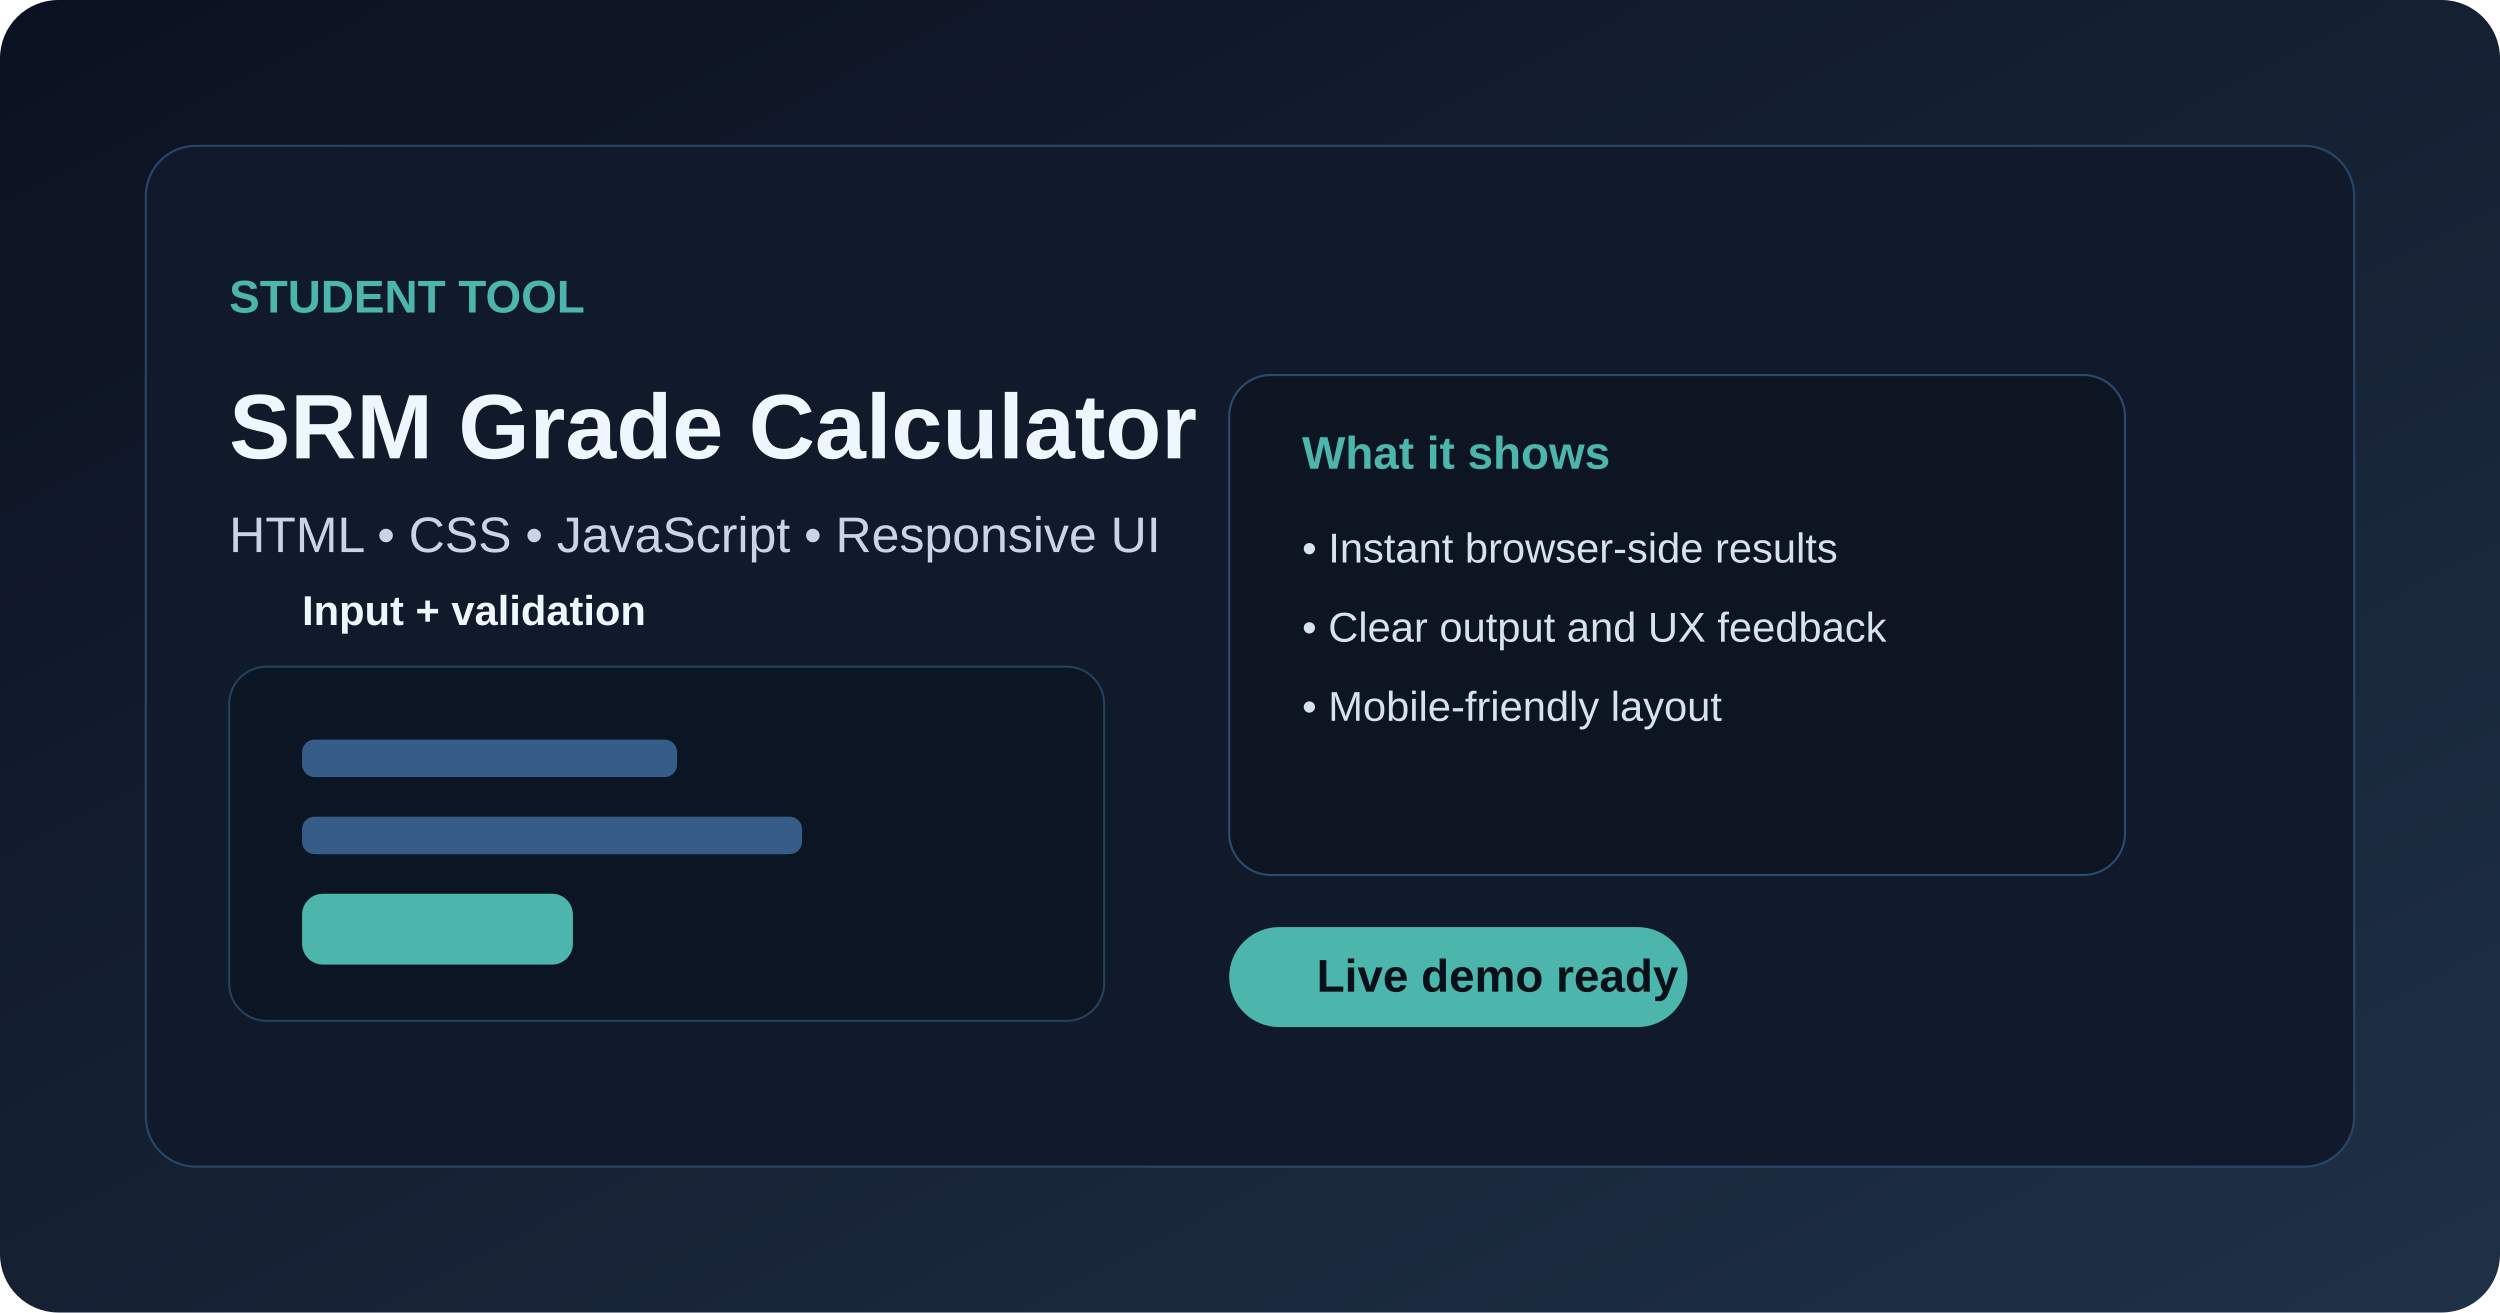
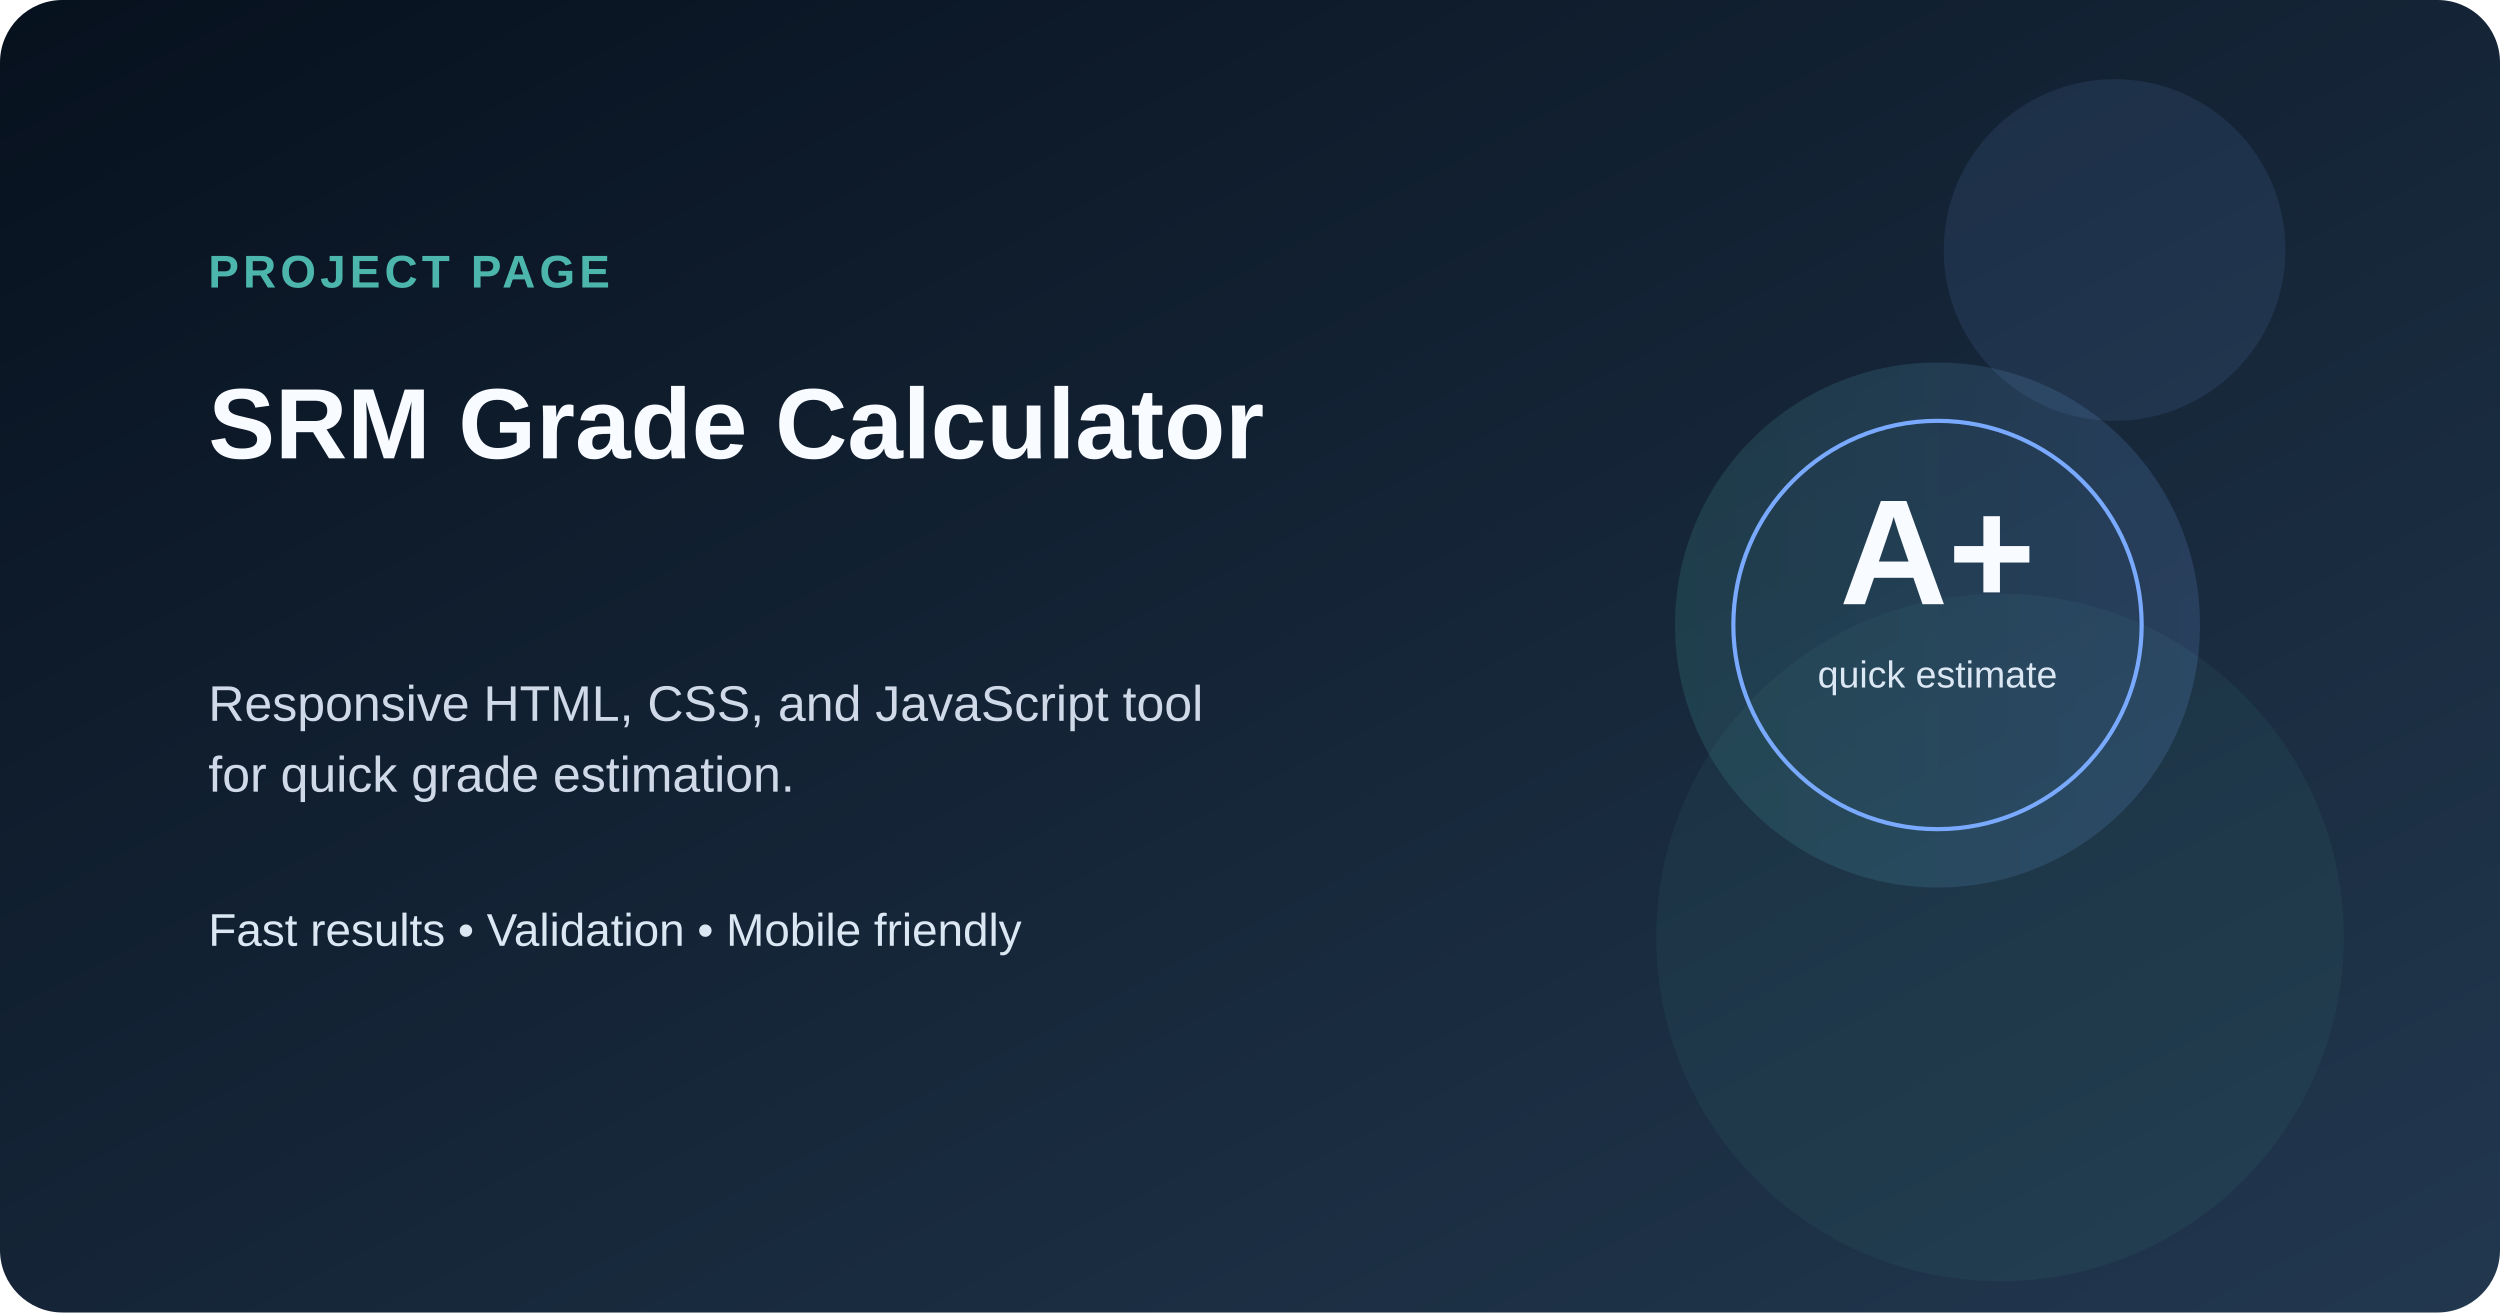
- <svg xmlns="http://www.w3.org/2000/svg" width="1200" height="630" viewBox="0 0 1200 630" role="img" aria-labelledby="title desc">
+ <svg xmlns="http://www.w3.org/2000/svg" width="1200" height="630" viewBox="0 0 1200 630" preserveAspectRatio="xMidYMid meet" role="img" aria-labelledby="title desc">
  <defs>
    <linearGradient id="bg" x1="0" x2="1" y1="0" y2="1">
-       <stop offset="0%" stop-color="#0b1120" />
-       <stop offset="100%" stop-color="#1f3146" />
+       <stop offset="0%" stop-color="#07111e" />
+       <stop offset="100%" stop-color="#22384f" />
+     </linearGradient>
+     <linearGradient id="accent" x1="0" x2="1" y1="0" y2="0">
+       <stop offset="0%" stop-color="#4db6ac" />
+       <stop offset="100%" stop-color="#7aa9ff" />
    </linearGradient>
  </defs>
-   <rect width="1200" height="630" rx="28" fill="url(#bg)" />
-   <rect x="70" y="70" width="1060" height="490" rx="24" fill="#111a2a" stroke="#27476a" />
-   <text x="110" y="150" fill="#4db6ac" font-family="Segoe UI, Arial, sans-serif" font-size="22" font-weight="700">STUDENT TOOL</text>
-   <text x="110" y="220" fill="#eef6ff" font-family="Segoe UI, Arial, sans-serif" font-size="44" font-weight="800">SRM Grade Calculator</text>
-   <text x="110" y="265" fill="#c9d5e6" font-family="Segoe UI, Arial, sans-serif" font-size="24">HTML • CSS • JavaScript • Responsive UI</text>
-   <rect x="110" y="320" width="420" height="170" rx="18" fill="#0b1523" stroke="#24405c" />
-   <rect x="145" y="355" width="180" height="18" rx="6" fill="#355d88" />
-   <rect x="145" y="392" width="240" height="18" rx="6" fill="#355d88" />
-   <rect x="145" y="429" width="130" height="34" rx="10" fill="#4db6ac" />
-   <text x="145" y="300" fill="#eef6ff" font-family="Segoe UI, Arial, sans-serif" font-size="20" font-weight="700">Input + validation</text>
-   <rect x="590" y="180" width="430" height="240" rx="20" fill="#0d1523" stroke="#2a4b70" />
-   <text x="625" y="225" fill="#4db6ac" font-family="Segoe UI, Arial, sans-serif" font-size="22" font-weight="700">What it shows</text>
-   <text x="625" y="270" fill="#d7e2ef" font-family="Segoe UI, Arial, sans-serif" font-size="20">• Instant browser-side results</text>
-   <text x="625" y="308" fill="#d7e2ef" font-family="Segoe UI, Arial, sans-serif" font-size="20">• Clear output and UX feedback</text>
-   <text x="625" y="346" fill="#d7e2ef" font-family="Segoe UI, Arial, sans-serif" font-size="20">• Mobile-friendly layout</text>
-   <rect x="590" y="445" width="220" height="48" rx="24" fill="#4db6ac" />
-   <text x="632" y="476" fill="#071018" font-family="Segoe UI, Arial, sans-serif" font-size="22" font-weight="800">Live demo ready</text>
+   <rect width="1200" height="630" rx="30" fill="url(#bg)" />
+   <circle cx="1015" cy="120" r="82" fill="#7aa9ff" opacity="0.10" />
+   <circle cx="960" cy="450" r="165" fill="#4db6ac" opacity="0.07" />
+   <text x="100" y="138" fill="#4db6ac" font-family="Segoe UI, Arial, sans-serif" font-size="22" font-weight="700" letter-spacing="2">PROJECT PAGE</text>
+   <text x="100" y="220" fill="#f8fbff" font-family="Segoe UI, Arial, sans-serif" font-size="48" font-weight="800">SRM Grade Calculator</text>
+   <text x="100" y="346" fill="#cfd9e8" font-family="Segoe UI, Arial, sans-serif" font-size="24">
+     <tspan x="100" dy="0">Responsive HTML, CSS, and JavaScript tool</tspan>
+     <tspan x="100" dy="34">for quick grade estimation.</tspan>
+   </text>
+   <text x="100" y="454" fill="#dce7f4" font-family="Segoe UI, Arial, sans-serif" font-size="22">Fast results • Validation • Mobile friendly</text>
+   <circle cx="930" cy="300" r="126" fill="url(#accent)" opacity="0.16" />
+   <circle cx="930" cy="300" r="98" fill="none" stroke="#79aaff" stroke-width="2" />
+   <text x="930" y="290" text-anchor="middle" fill="#f8fbff" font-family="Segoe UI, Arial, sans-serif" font-size="72" font-weight="800">A+</text>
+   <text x="930" y="330" text-anchor="middle" fill="#dce7f4" font-family="Segoe UI, Arial, sans-serif" font-size="18">quick estimate</text>
</svg>
